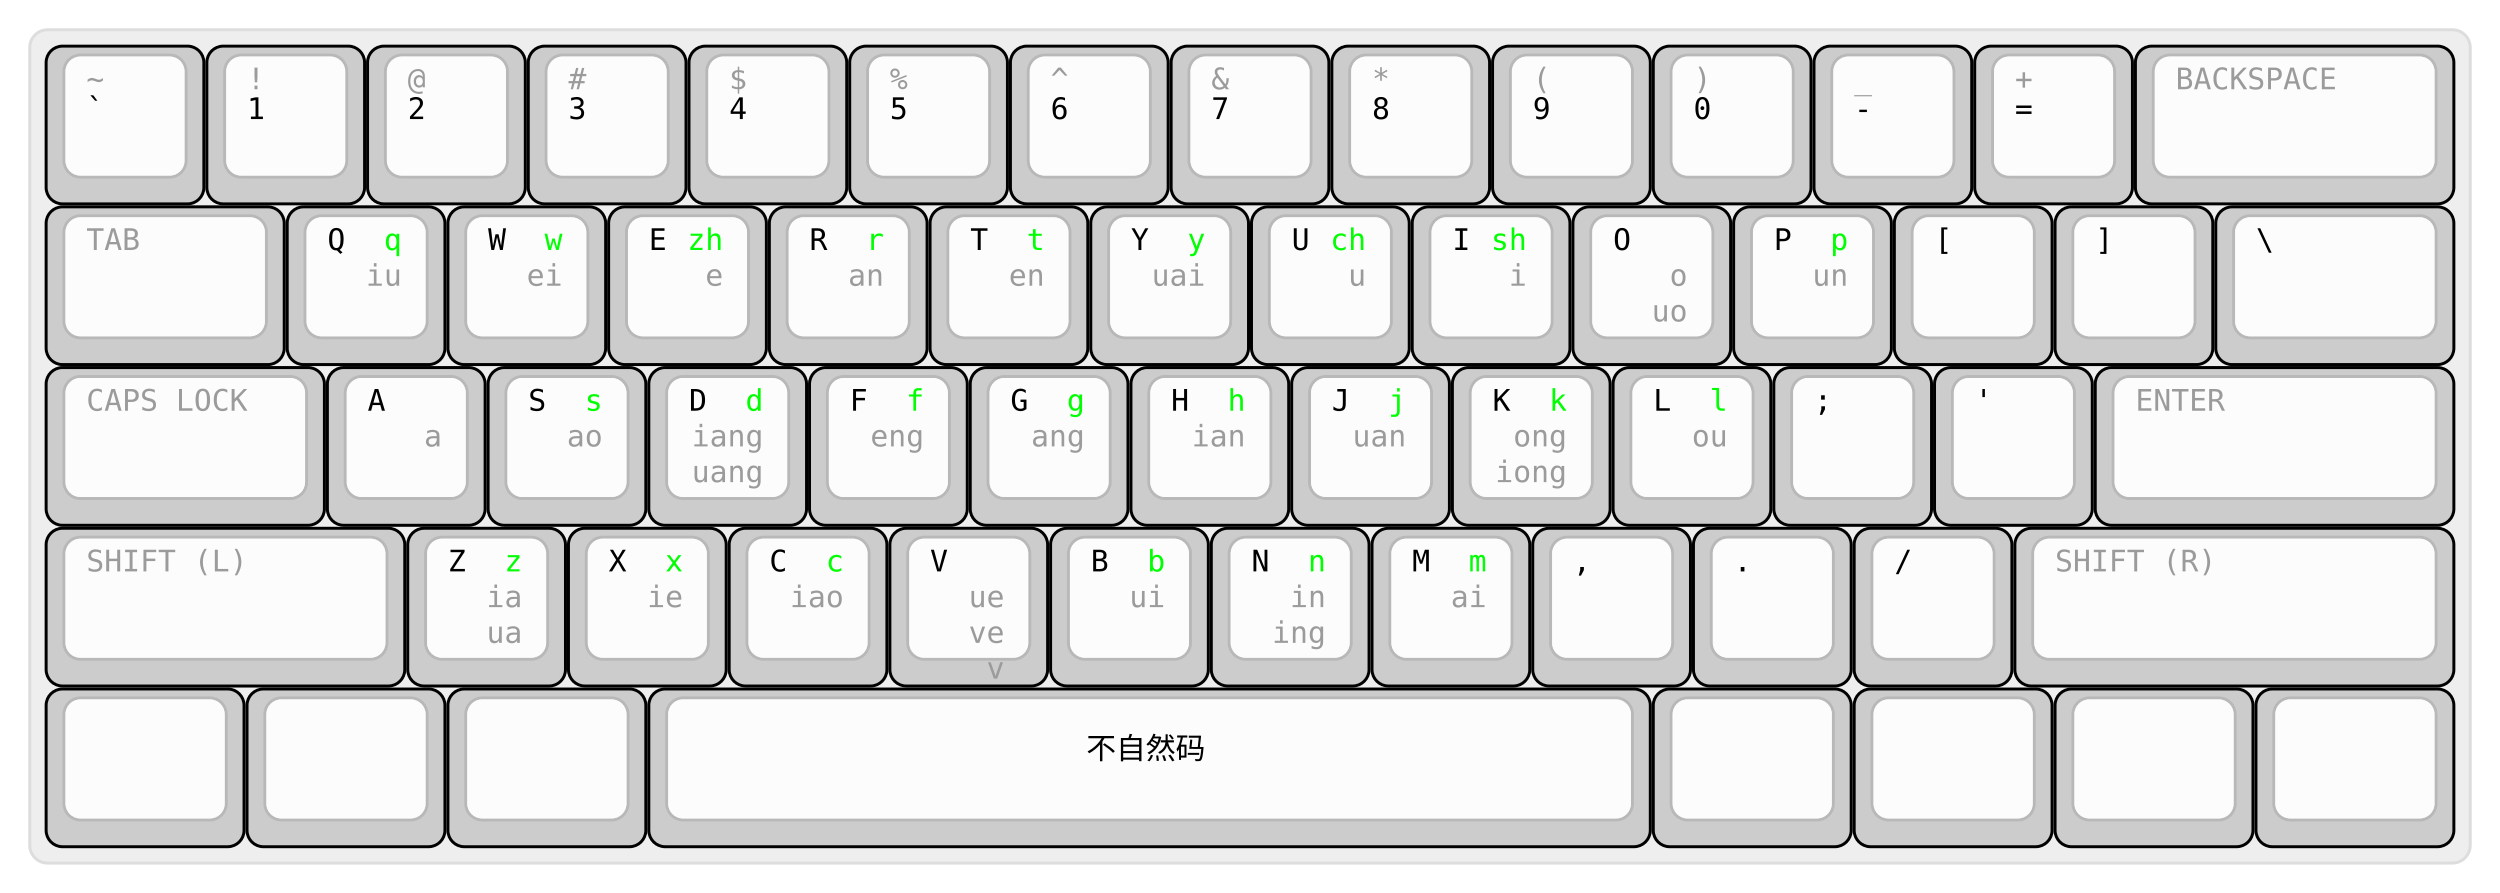
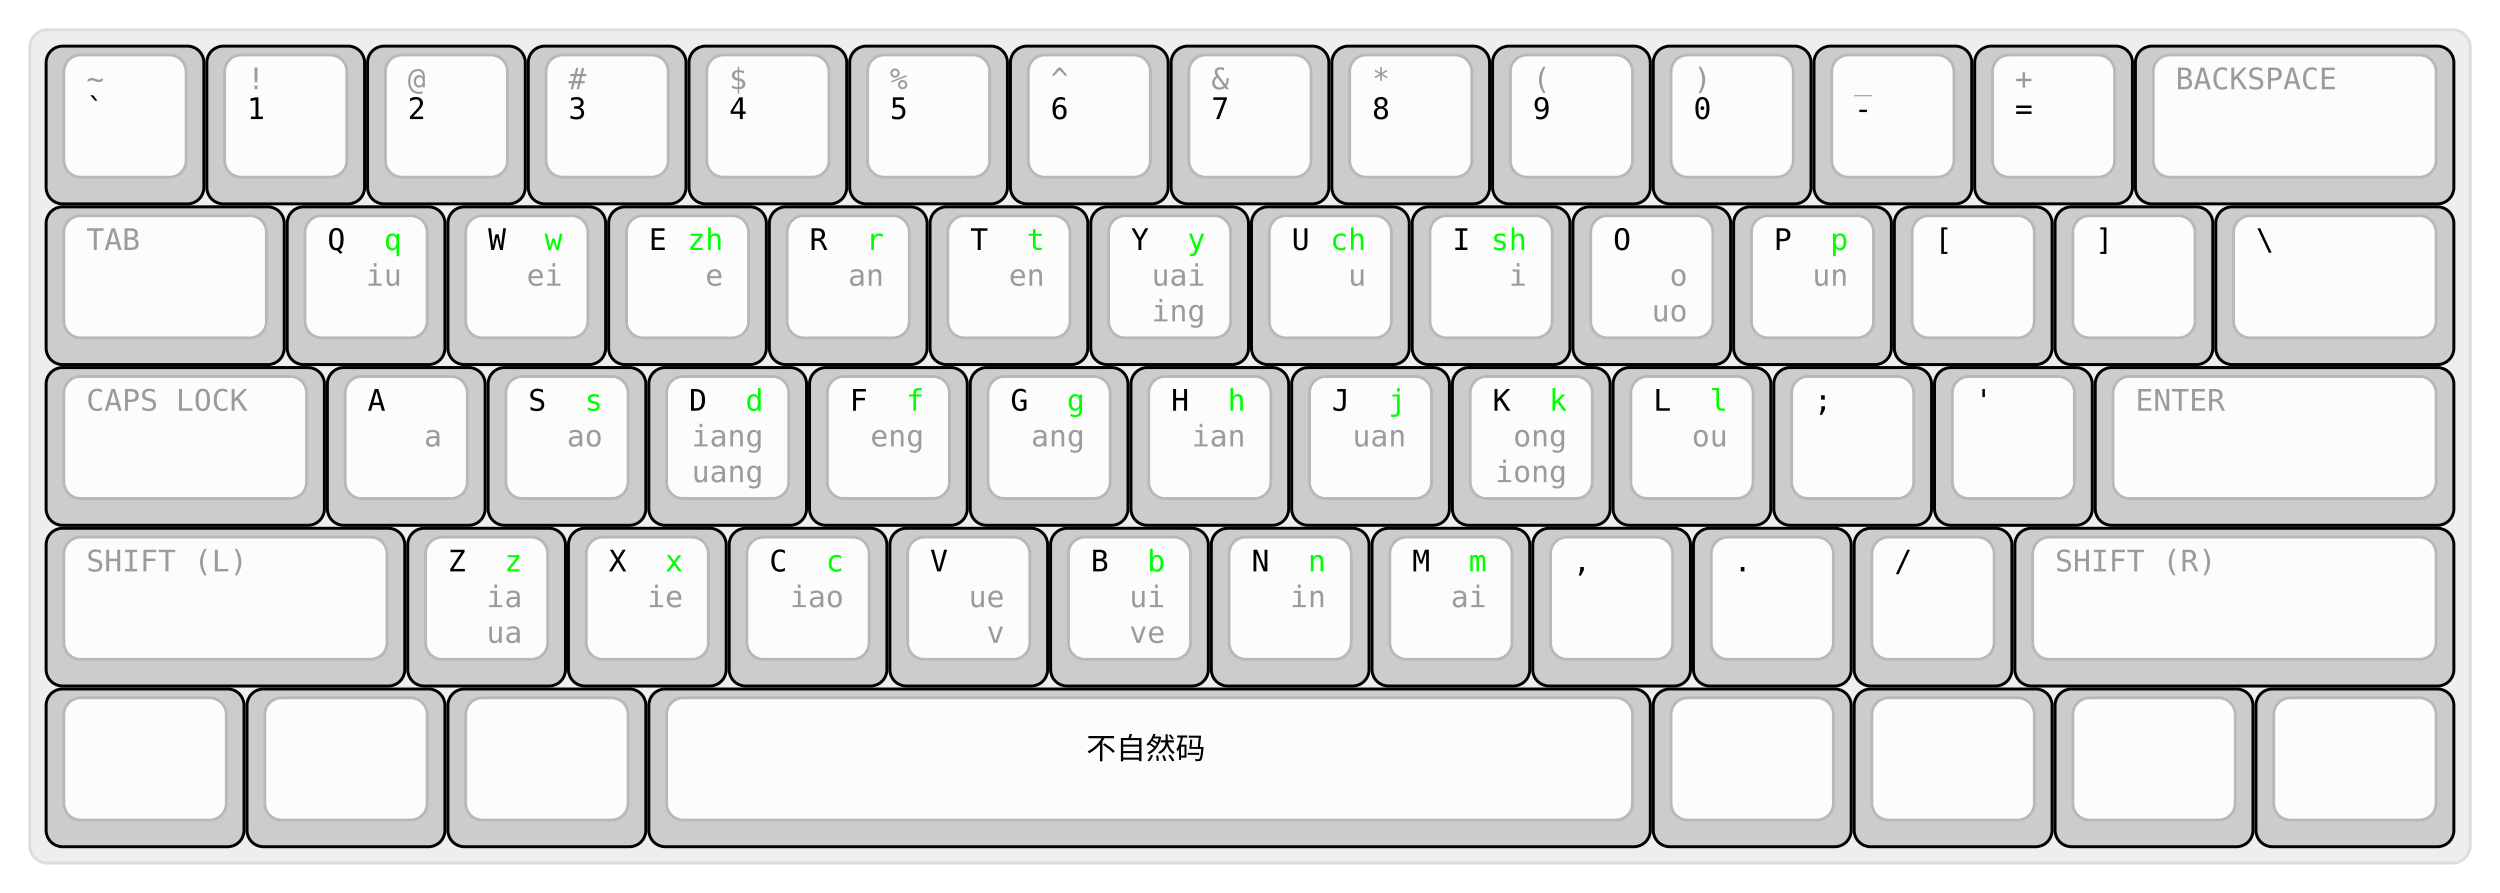
<svg xmlns="http://www.w3.org/2000/svg" xmlns:xlink="http://www.w3.org/1999/xlink" width="840px" height="300px" viewBox="0 0 840 300">
  <style type="text/css">
    .keycap .border { stroke: black; stroke-width: 2; }
    .keycap .inner.border { stroke: rgba(0,0,0,.1); }
    </style>
  <defs>
    <linearGradient id="DCS">
      <stop offset="0%" stop-color="black" stop-opacity="0" />
      <stop offset="40%" stop-color="black" stop-opacity="0.1" />
      <stop offset="60%" stop-color="black" stop-opacity="0.1" />
      <stop offset="100%" stop-color="black" stop-opacity="0" />
    </linearGradient>
    <linearGradient id="SPACE" x1="0%" x2="0%" y1="0%" y2="100%">
      <stop offset="0%" stop-color="black" stop-opacity="0.1" />
      <stop offset="20%" stop-color="black" stop-opacity="0.0" />
      <stop offset="40%" stop-color="black" stop-opacity="0.0" />
      <stop offset="100%" stop-color="black" stop-opacity="0.1" />
    </linearGradient>
    <radialGradient id="DSA">
      <stop offset="0%" stop-color="black" stop-opacity="0.1" />
      <stop offset="10%" stop-color="black" stop-opacity="0.1" />
      <stop offset="100%" stop-color="black" stop-opacity="0" />
    </radialGradient>
    <radialGradient id="SA" xlink:href="#DSA" />
  </defs>
  <g transform="translate(10,10)">
    <rect width="820" height="280" stroke="#ddd" stroke-width="1" fill="#eeeeee" rx="6" />
    <g transform="translate(5,5)">
      <g class="  keycap">
        <rect x="1" y="1" width="52" height="52" rx="5" fill="#cccccc" class="outer border" />
        <rect x="1" y="1" width="52" height="52" rx="5" fill="#cccccc" />
        <rect x="7" y="4" width="40" height="40" rx="5" fill="#fcfcfc" class="inner border" />
        <rect x="7" y="4" width="40" height="40" rx="5" fill="#fcfcfc" />
      </g>
      <g class="  keycap">
        <rect x="55" y="1" width="52" height="52" rx="5" fill="#cccccc" class="outer border" />
        <rect x="55" y="1" width="52" height="52" rx="5" fill="#cccccc" />
        <rect x="61" y="4" width="40" height="40" rx="5" fill="#fcfcfc" class="inner border" />
        <rect x="61" y="4" width="40" height="40" rx="5" fill="#fcfcfc" />
      </g>
      <g class="  keycap">
        <rect x="109" y="1" width="52" height="52" rx="5" fill="#cccccc" class="outer border" />
        <rect x="109" y="1" width="52" height="52" rx="5" fill="#cccccc" />
        <rect x="115" y="4" width="40" height="40" rx="5" fill="#fcfcfc" class="inner border" />
        <rect x="115" y="4" width="40" height="40" rx="5" fill="#fcfcfc" />
      </g>
      <g class="  keycap">
        <rect x="163" y="1" width="52" height="52" rx="5" fill="#cccccc" class="outer border" />
        <rect x="163" y="1" width="52" height="52" rx="5" fill="#cccccc" />
        <rect x="169" y="4" width="40" height="40" rx="5" fill="#fcfcfc" class="inner border" />
        <rect x="169" y="4" width="40" height="40" rx="5" fill="#fcfcfc" />
      </g>
      <g class="  keycap">
        <rect x="217" y="1" width="52" height="52" rx="5" fill="#cccccc" class="outer border" />
        <rect x="217" y="1" width="52" height="52" rx="5" fill="#cccccc" />
        <rect x="223" y="4" width="40" height="40" rx="5" fill="#fcfcfc" class="inner border" />
        <rect x="223" y="4" width="40" height="40" rx="5" fill="#fcfcfc" />
      </g>
      <g class="  keycap">
        <rect x="271" y="1" width="52" height="52" rx="5" fill="#cccccc" class="outer border" />
        <rect x="271" y="1" width="52" height="52" rx="5" fill="#cccccc" />
        <rect x="277" y="4" width="40" height="40" rx="5" fill="#fcfcfc" class="inner border" />
        <rect x="277" y="4" width="40" height="40" rx="5" fill="#fcfcfc" />
      </g>
      <g class="  keycap">
        <rect x="325" y="1" width="52" height="52" rx="5" fill="#cccccc" class="outer border" />
        <rect x="325" y="1" width="52" height="52" rx="5" fill="#cccccc" />
        <rect x="331" y="4" width="40" height="40" rx="5" fill="#fcfcfc" class="inner border" />
        <rect x="331" y="4" width="40" height="40" rx="5" fill="#fcfcfc" />
      </g>
      <g class="  keycap">
        <rect x="379" y="1" width="52" height="52" rx="5" fill="#cccccc" class="outer border" />
        <rect x="379" y="1" width="52" height="52" rx="5" fill="#cccccc" />
        <rect x="385" y="4" width="40" height="40" rx="5" fill="#fcfcfc" class="inner border" />
        <rect x="385" y="4" width="40" height="40" rx="5" fill="#fcfcfc" />
      </g>
      <g class="  keycap">
        <rect x="433" y="1" width="52" height="52" rx="5" fill="#cccccc" class="outer border" />
        <rect x="433" y="1" width="52" height="52" rx="5" fill="#cccccc" />
        <rect x="439" y="4" width="40" height="40" rx="5" fill="#fcfcfc" class="inner border" />
        <rect x="439" y="4" width="40" height="40" rx="5" fill="#fcfcfc" />
      </g>
      <g class="  keycap">
        <rect x="487" y="1" width="52" height="52" rx="5" fill="#cccccc" class="outer border" />
        <rect x="487" y="1" width="52" height="52" rx="5" fill="#cccccc" />
        <rect x="493" y="4" width="40" height="40" rx="5" fill="#fcfcfc" class="inner border" />
        <rect x="493" y="4" width="40" height="40" rx="5" fill="#fcfcfc" />
      </g>
      <g class="  keycap">
        <rect x="541" y="1" width="52" height="52" rx="5" fill="#cccccc" class="outer border" />
        <rect x="541" y="1" width="52" height="52" rx="5" fill="#cccccc" />
        <rect x="547" y="4" width="40" height="40" rx="5" fill="#fcfcfc" class="inner border" />
        <rect x="547" y="4" width="40" height="40" rx="5" fill="#fcfcfc" />
      </g>
      <g class="  keycap">
        <rect x="595" y="1" width="52" height="52" rx="5" fill="#cccccc" class="outer border" />
        <rect x="595" y="1" width="52" height="52" rx="5" fill="#cccccc" />
        <rect x="601" y="4" width="40" height="40" rx="5" fill="#fcfcfc" class="inner border" />
        <rect x="601" y="4" width="40" height="40" rx="5" fill="#fcfcfc" />
      </g>
      <g class="  keycap">
        <rect x="649" y="1" width="52" height="52" rx="5" fill="#cccccc" class="outer border" />
        <rect x="649" y="1" width="52" height="52" rx="5" fill="#cccccc" />
        <rect x="655" y="4" width="40" height="40" rx="5" fill="#fcfcfc" class="inner border" />
        <rect x="655" y="4" width="40" height="40" rx="5" fill="#fcfcfc" />
      </g>
      <g class="  keycap">
        <rect x="703" y="1" width="106" height="52" rx="5" fill="#cccccc" class="outer border" />
        <rect x="703" y="1" width="106" height="52" rx="5" fill="#cccccc" />
        <rect x="709" y="4" width="94" height="40" rx="5" fill="#fcfcfc" class="inner border" />
        <rect x="709" y="4" width="94" height="40" rx="5" fill="#fcfcfc" />
      </g>
      <g class="  keycap">
        <rect x="1" y="55" width="79" height="52" rx="5" fill="#cccccc" class="outer border" />
        <rect x="1" y="55" width="79" height="52" rx="5" fill="#cccccc" />
        <rect x="7" y="58" width="67" height="40" rx="5" fill="#fcfcfc" class="inner border" />
        <rect x="7" y="58" width="67" height="40" rx="5" fill="#fcfcfc" />
      </g>
      <g class="  keycap">
        <rect x="82" y="55" width="52" height="52" rx="5" fill="#cccccc" class="outer border" />
        <rect x="82" y="55" width="52" height="52" rx="5" fill="#cccccc" />
        <rect x="88" y="58" width="40" height="40" rx="5" fill="#fcfcfc" class="inner border" />
        <rect x="88" y="58" width="40" height="40" rx="5" fill="#fcfcfc" />
      </g>
      <g class="  keycap">
        <rect x="136" y="55" width="52" height="52" rx="5" fill="#cccccc" class="outer border" />
        <rect x="136" y="55" width="52" height="52" rx="5" fill="#cccccc" />
        <rect x="142" y="58" width="40" height="40" rx="5" fill="#fcfcfc" class="inner border" />
        <rect x="142" y="58" width="40" height="40" rx="5" fill="#fcfcfc" />
      </g>
      <g class="  keycap">
        <rect x="190" y="55" width="52" height="52" rx="5" fill="#cccccc" class="outer border" />
        <rect x="190" y="55" width="52" height="52" rx="5" fill="#cccccc" />
        <rect x="196" y="58" width="40" height="40" rx="5" fill="#fcfcfc" class="inner border" />
        <rect x="196" y="58" width="40" height="40" rx="5" fill="#fcfcfc" />
      </g>
      <g class="  keycap">
        <rect x="244" y="55" width="52" height="52" rx="5" fill="#cccccc" class="outer border" />
        <rect x="244" y="55" width="52" height="52" rx="5" fill="#cccccc" />
        <rect x="250" y="58" width="40" height="40" rx="5" fill="#fcfcfc" class="inner border" />
        <rect x="250" y="58" width="40" height="40" rx="5" fill="#fcfcfc" />
      </g>
      <g class="  keycap">
        <rect x="298" y="55" width="52" height="52" rx="5" fill="#cccccc" class="outer border" />
        <rect x="298" y="55" width="52" height="52" rx="5" fill="#cccccc" />
        <rect x="304" y="58" width="40" height="40" rx="5" fill="#fcfcfc" class="inner border" />
        <rect x="304" y="58" width="40" height="40" rx="5" fill="#fcfcfc" />
      </g>
      <g class="  keycap">
        <rect x="352" y="55" width="52" height="52" rx="5" fill="#cccccc" class="outer border" />
        <rect x="352" y="55" width="52" height="52" rx="5" fill="#cccccc" />
        <rect x="358" y="58" width="40" height="40" rx="5" fill="#fcfcfc" class="inner border" />
        <rect x="358" y="58" width="40" height="40" rx="5" fill="#fcfcfc" />
      </g>
      <g class="  keycap">
        <rect x="406" y="55" width="52" height="52" rx="5" fill="#cccccc" class="outer border" />
        <rect x="406" y="55" width="52" height="52" rx="5" fill="#cccccc" />
        <rect x="412" y="58" width="40" height="40" rx="5" fill="#fcfcfc" class="inner border" />
        <rect x="412" y="58" width="40" height="40" rx="5" fill="#fcfcfc" />
      </g>
      <g class="  keycap">
        <rect x="460" y="55" width="52" height="52" rx="5" fill="#cccccc" class="outer border" />
        <rect x="460" y="55" width="52" height="52" rx="5" fill="#cccccc" />
        <rect x="466" y="58" width="40" height="40" rx="5" fill="#fcfcfc" class="inner border" />
        <rect x="466" y="58" width="40" height="40" rx="5" fill="#fcfcfc" />
      </g>
      <g class="  keycap">
        <rect x="514" y="55" width="52" height="52" rx="5" fill="#cccccc" class="outer border" />
        <rect x="514" y="55" width="52" height="52" rx="5" fill="#cccccc" />
        <rect x="520" y="58" width="40" height="40" rx="5" fill="#fcfcfc" class="inner border" />
        <rect x="520" y="58" width="40" height="40" rx="5" fill="#fcfcfc" />
      </g>
      <g class="  keycap">
        <rect x="568" y="55" width="52" height="52" rx="5" fill="#cccccc" class="outer border" />
        <rect x="568" y="55" width="52" height="52" rx="5" fill="#cccccc" />
        <rect x="574" y="58" width="40" height="40" rx="5" fill="#fcfcfc" class="inner border" />
        <rect x="574" y="58" width="40" height="40" rx="5" fill="#fcfcfc" />
      </g>
      <g class="  keycap">
        <rect x="622" y="55" width="52" height="52" rx="5" fill="#cccccc" class="outer border" />
        <rect x="622" y="55" width="52" height="52" rx="5" fill="#cccccc" />
        <rect x="628" y="58" width="40" height="40" rx="5" fill="#fcfcfc" class="inner border" />
        <rect x="628" y="58" width="40" height="40" rx="5" fill="#fcfcfc" />
      </g>
      <g class="  keycap">
        <rect x="676" y="55" width="52" height="52" rx="5" fill="#cccccc" class="outer border" />
        <rect x="676" y="55" width="52" height="52" rx="5" fill="#cccccc" />
        <rect x="682" y="58" width="40" height="40" rx="5" fill="#fcfcfc" class="inner border" />
        <rect x="682" y="58" width="40" height="40" rx="5" fill="#fcfcfc" />
      </g>
      <g class="  keycap">
        <rect x="730" y="55" width="79" height="52" rx="5" fill="#cccccc" class="outer border" />
        <rect x="730" y="55" width="79" height="52" rx="5" fill="#cccccc" />
        <rect x="736" y="58" width="67" height="40" rx="5" fill="#fcfcfc" class="inner border" />
        <rect x="736" y="58" width="67" height="40" rx="5" fill="#fcfcfc" />
      </g>
      <g class="  keycap">
        <rect x="1" y="109" width="92.5" height="52" rx="5" fill="#cccccc" class="outer border" />
        <rect x="1" y="109" width="92.5" height="52" rx="5" fill="#cccccc" />
        <rect x="7" y="112" width="80.5" height="40" rx="5" fill="#fcfcfc" class="inner border" />
        <rect x="7" y="112" width="80.5" height="40" rx="5" fill="#fcfcfc" />
      </g>
      <g class="  keycap">
        <rect x="95.5" y="109" width="52" height="52" rx="5" fill="#cccccc" class="outer border" />
        <rect x="95.5" y="109" width="52" height="52" rx="5" fill="#cccccc" />
        <rect x="101.5" y="112" width="40" height="40" rx="5" fill="#fcfcfc" class="inner border" />
        <rect x="101.5" y="112" width="40" height="40" rx="5" fill="#fcfcfc" />
      </g>
      <g class="  keycap">
        <rect x="149.5" y="109" width="52" height="52" rx="5" fill="#cccccc" class="outer border" />
        <rect x="149.5" y="109" width="52" height="52" rx="5" fill="#cccccc" />
        <rect x="155.5" y="112" width="40" height="40" rx="5" fill="#fcfcfc" class="inner border" />
        <rect x="155.5" y="112" width="40" height="40" rx="5" fill="#fcfcfc" />
      </g>
      <g class="  keycap">
        <rect x="203.5" y="109" width="52" height="52" rx="5" fill="#cccccc" class="outer border" />
        <rect x="203.5" y="109" width="52" height="52" rx="5" fill="#cccccc" />
        <rect x="209.5" y="112" width="40" height="40" rx="5" fill="#fcfcfc" class="inner border" />
        <rect x="209.5" y="112" width="40" height="40" rx="5" fill="#fcfcfc" />
      </g>
      <g class="  keycap">
        <rect x="257.5" y="109" width="52" height="52" rx="5" fill="#cccccc" class="outer border" />
        <rect x="257.5" y="109" width="52" height="52" rx="5" fill="#cccccc" />
        <rect x="263.5" y="112" width="40" height="40" rx="5" fill="#fcfcfc" class="inner border" />
        <rect x="263.5" y="112" width="40" height="40" rx="5" fill="#fcfcfc" />
      </g>
      <g class="  keycap">
        <rect x="311.5" y="109" width="52" height="52" rx="5" fill="#cccccc" class="outer border" />
        <rect x="311.5" y="109" width="52" height="52" rx="5" fill="#cccccc" />
        <rect x="317.5" y="112" width="40" height="40" rx="5" fill="#fcfcfc" class="inner border" />
        <rect x="317.5" y="112" width="40" height="40" rx="5" fill="#fcfcfc" />
      </g>
      <g class="  keycap">
        <rect x="365.5" y="109" width="52" height="52" rx="5" fill="#cccccc" class="outer border" />
        <rect x="365.5" y="109" width="52" height="52" rx="5" fill="#cccccc" />
        <rect x="371.5" y="112" width="40" height="40" rx="5" fill="#fcfcfc" class="inner border" />
        <rect x="371.5" y="112" width="40" height="40" rx="5" fill="#fcfcfc" />
      </g>
      <g class="  keycap">
        <rect x="419.5" y="109" width="52" height="52" rx="5" fill="#cccccc" class="outer border" />
        <rect x="419.5" y="109" width="52" height="52" rx="5" fill="#cccccc" />
        <rect x="425.5" y="112" width="40" height="40" rx="5" fill="#fcfcfc" class="inner border" />
        <rect x="425.5" y="112" width="40" height="40" rx="5" fill="#fcfcfc" />
      </g>
      <g class="  keycap">
        <rect x="473.5" y="109" width="52" height="52" rx="5" fill="#cccccc" class="outer border" />
        <rect x="473.5" y="109" width="52" height="52" rx="5" fill="#cccccc" />
        <rect x="479.5" y="112" width="40" height="40" rx="5" fill="#fcfcfc" class="inner border" />
        <rect x="479.5" y="112" width="40" height="40" rx="5" fill="#fcfcfc" />
      </g>
      <g class="  keycap">
        <rect x="527.5" y="109" width="52" height="52" rx="5" fill="#cccccc" class="outer border" />
        <rect x="527.5" y="109" width="52" height="52" rx="5" fill="#cccccc" />
        <rect x="533.5" y="112" width="40" height="40" rx="5" fill="#fcfcfc" class="inner border" />
        <rect x="533.5" y="112" width="40" height="40" rx="5" fill="#fcfcfc" />
      </g>
      <g class="  keycap">
        <rect x="581.5" y="109" width="52" height="52" rx="5" fill="#cccccc" class="outer border" />
        <rect x="581.5" y="109" width="52" height="52" rx="5" fill="#cccccc" />
        <rect x="587.5" y="112" width="40" height="40" rx="5" fill="#fcfcfc" class="inner border" />
        <rect x="587.5" y="112" width="40" height="40" rx="5" fill="#fcfcfc" />
      </g>
      <g class="  keycap">
        <rect x="635.5" y="109" width="52" height="52" rx="5" fill="#cccccc" class="outer border" />
        <rect x="635.5" y="109" width="52" height="52" rx="5" fill="#cccccc" />
        <rect x="641.5" y="112" width="40" height="40" rx="5" fill="#fcfcfc" class="inner border" />
        <rect x="641.5" y="112" width="40" height="40" rx="5" fill="#fcfcfc" />
      </g>
      <g class="  keycap">
        <rect x="689.5" y="109" width="119.5" height="52" rx="5" fill="#cccccc" class="outer border" />
        <rect x="689.5" y="109" width="119.5" height="52" rx="5" fill="#cccccc" />
        <rect x="695.5" y="112" width="107.5" height="40" rx="5" fill="#fcfcfc" class="inner border" />
        <rect x="695.5" y="112" width="107.5" height="40" rx="5" fill="#fcfcfc" />
      </g>
      <g class="  keycap">
        <rect x="1" y="163" width="119.5" height="52" rx="5" fill="#cccccc" class="outer border" />
        <rect x="1" y="163" width="119.5" height="52" rx="5" fill="#cccccc" />
        <rect x="7" y="166" width="107.5" height="40" rx="5" fill="#fcfcfc" class="inner border" />
        <rect x="7" y="166" width="107.5" height="40" rx="5" fill="#fcfcfc" />
      </g>
      <g class="  keycap">
        <rect x="122.5" y="163" width="52" height="52" rx="5" fill="#cccccc" class="outer border" />
        <rect x="122.5" y="163" width="52" height="52" rx="5" fill="#cccccc" />
        <rect x="128.5" y="166" width="40" height="40" rx="5" fill="#fcfcfc" class="inner border" />
        <rect x="128.5" y="166" width="40" height="40" rx="5" fill="#fcfcfc" />
      </g>
      <g class="  keycap">
        <rect x="176.5" y="163" width="52" height="52" rx="5" fill="#cccccc" class="outer border" />
        <rect x="176.5" y="163" width="52" height="52" rx="5" fill="#cccccc" />
        <rect x="182.5" y="166" width="40" height="40" rx="5" fill="#fcfcfc" class="inner border" />
        <rect x="182.5" y="166" width="40" height="40" rx="5" fill="#fcfcfc" />
      </g>
      <g class="  keycap">
        <rect x="230.5" y="163" width="52" height="52" rx="5" fill="#cccccc" class="outer border" />
        <rect x="230.5" y="163" width="52" height="52" rx="5" fill="#cccccc" />
        <rect x="236.5" y="166" width="40" height="40" rx="5" fill="#fcfcfc" class="inner border" />
        <rect x="236.5" y="166" width="40" height="40" rx="5" fill="#fcfcfc" />
      </g>
      <g class="  keycap">
        <rect x="284.5" y="163" width="52" height="52" rx="5" fill="#cccccc" class="outer border" />
        <rect x="284.5" y="163" width="52" height="52" rx="5" fill="#cccccc" />
        <rect x="290.5" y="166" width="40" height="40" rx="5" fill="#fcfcfc" class="inner border" />
        <rect x="290.5" y="166" width="40" height="40" rx="5" fill="#fcfcfc" />
      </g>
      <g class="  keycap">
        <rect x="338.5" y="163" width="52" height="52" rx="5" fill="#cccccc" class="outer border" />
        <rect x="338.5" y="163" width="52" height="52" rx="5" fill="#cccccc" />
        <rect x="344.5" y="166" width="40" height="40" rx="5" fill="#fcfcfc" class="inner border" />
        <rect x="344.5" y="166" width="40" height="40" rx="5" fill="#fcfcfc" />
      </g>
      <g class="  keycap">
        <rect x="392.5" y="163" width="52" height="52" rx="5" fill="#cccccc" class="outer border" />
        <rect x="392.5" y="163" width="52" height="52" rx="5" fill="#cccccc" />
        <rect x="398.5" y="166" width="40" height="40" rx="5" fill="#fcfcfc" class="inner border" />
        <rect x="398.5" y="166" width="40" height="40" rx="5" fill="#fcfcfc" />
      </g>
      <g class="  keycap">
        <rect x="446.5" y="163" width="52" height="52" rx="5" fill="#cccccc" class="outer border" />
        <rect x="446.5" y="163" width="52" height="52" rx="5" fill="#cccccc" />
        <rect x="452.5" y="166" width="40" height="40" rx="5" fill="#fcfcfc" class="inner border" />
        <rect x="452.5" y="166" width="40" height="40" rx="5" fill="#fcfcfc" />
      </g>
      <g class="  keycap">
        <rect x="500.5" y="163" width="52" height="52" rx="5" fill="#cccccc" class="outer border" />
        <rect x="500.5" y="163" width="52" height="52" rx="5" fill="#cccccc" />
        <rect x="506.5" y="166" width="40" height="40" rx="5" fill="#fcfcfc" class="inner border" />
        <rect x="506.5" y="166" width="40" height="40" rx="5" fill="#fcfcfc" />
      </g>
      <g class="  keycap">
        <rect x="554.5" y="163" width="52" height="52" rx="5" fill="#cccccc" class="outer border" />
        <rect x="554.5" y="163" width="52" height="52" rx="5" fill="#cccccc" />
        <rect x="560.5" y="166" width="40" height="40" rx="5" fill="#fcfcfc" class="inner border" />
        <rect x="560.5" y="166" width="40" height="40" rx="5" fill="#fcfcfc" />
      </g>
      <g class="  keycap">
        <rect x="608.5" y="163" width="52" height="52" rx="5" fill="#cccccc" class="outer border" />
        <rect x="608.5" y="163" width="52" height="52" rx="5" fill="#cccccc" />
        <rect x="614.5" y="166" width="40" height="40" rx="5" fill="#fcfcfc" class="inner border" />
        <rect x="614.5" y="166" width="40" height="40" rx="5" fill="#fcfcfc" />
      </g>
      <g class="  keycap">
        <rect x="662.5" y="163" width="146.5" height="52" rx="5" fill="#cccccc" class="outer border" />
        <rect x="662.5" y="163" width="146.5" height="52" rx="5" fill="#cccccc" />
        <rect x="668.5" y="166" width="134.5" height="40" rx="5" fill="#fcfcfc" class="inner border" />
        <rect x="668.5" y="166" width="134.5" height="40" rx="5" fill="#fcfcfc" />
      </g>
      <g class="  keycap">
        <rect x="1" y="217" width="65.5" height="52" rx="5" fill="#cccccc" class="outer border" />
        <rect x="1" y="217" width="65.5" height="52" rx="5" fill="#cccccc" />
        <rect x="7" y="220" width="53.5" height="40" rx="5" fill="#fcfcfc" class="inner border" />
        <rect x="7" y="220" width="53.5" height="40" rx="5" fill="#fcfcfc" />
      </g>
      <g class="  keycap">
        <rect x="68.5" y="217" width="65.5" height="52" rx="5" fill="#cccccc" class="outer border" />
        <rect x="68.5" y="217" width="65.5" height="52" rx="5" fill="#cccccc" />
        <rect x="74.5" y="220" width="53.5" height="40" rx="5" fill="#fcfcfc" class="inner border" />
        <rect x="74.5" y="220" width="53.5" height="40" rx="5" fill="#fcfcfc" />
      </g>
      <g class="  keycap">
        <rect x="136" y="217" width="65.5" height="52" rx="5" fill="#cccccc" class="outer border" />
        <rect x="136" y="217" width="65.5" height="52" rx="5" fill="#cccccc" />
        <rect x="142" y="220" width="53.5" height="40" rx="5" fill="#fcfcfc" class="inner border" />
        <rect x="142" y="220" width="53.5" height="40" rx="5" fill="#fcfcfc" />
      </g>
      <g class="  keycap">
        <rect x="203.5" y="217" width="335.5" height="52" rx="5" fill="#cccccc" class="outer border" />
        <rect x="203.5" y="217" width="335.5" height="52" rx="5" fill="#cccccc" />
        <rect x="209.5" y="220" width="323.5" height="40" rx="5" fill="#fcfcfc" class="inner border" />
        <rect x="209.5" y="220" width="323.5" height="40" rx="5" fill="#fcfcfc" />
      </g>
      <g class="  keycap">
        <rect x="541" y="217" width="65.5" height="52" rx="5" fill="#cccccc" class="outer border" />
        <rect x="541" y="217" width="65.5" height="52" rx="5" fill="#cccccc" />
        <rect x="547" y="220" width="53.5" height="40" rx="5" fill="#fcfcfc" class="inner border" />
        <rect x="547" y="220" width="53.5" height="40" rx="5" fill="#fcfcfc" />
      </g>
      <g class="  keycap">
        <rect x="608.5" y="217" width="65.5" height="52" rx="5" fill="#cccccc" class="outer border" />
        <rect x="608.5" y="217" width="65.5" height="52" rx="5" fill="#cccccc" />
        <rect x="614.5" y="220" width="53.5" height="40" rx="5" fill="#fcfcfc" class="inner border" />
        <rect x="614.5" y="220" width="53.5" height="40" rx="5" fill="#fcfcfc" />
      </g>
      <g class="  keycap">
        <rect x="676" y="217" width="65.5" height="52" rx="5" fill="#cccccc" class="outer border" />
        <rect x="676" y="217" width="65.5" height="52" rx="5" fill="#cccccc" />
        <rect x="682" y="220" width="53.5" height="40" rx="5" fill="#fcfcfc" class="inner border" />
        <rect x="682" y="220" width="53.5" height="40" rx="5" fill="#fcfcfc" />
      </g>
      <g class="  keycap">
        <rect x="743.5" y="217" width="65.5" height="52" rx="5" fill="#cccccc" class="outer border" />
        <rect x="743.5" y="217" width="65.5" height="52" rx="5" fill="#cccccc" />
        <rect x="749.5" y="220" width="53.5" height="40" rx="5" fill="#fcfcfc" class="inner border" />
        <rect x="749.5" y="220" width="53.5" height="40" rx="5" fill="#fcfcfc" />
      </g>
    </g>
  </g>
  <text alignment-baseline="hanging" text-anchor="start" x="110" y="84" fill="rgb(0,0,0)" font-size="10" font-family="monospace">Q</text>
  <text alignment-baseline="hanging" text-anchor="start" x="164" y="84" fill="rgb(0,0,0)" font-size="10" font-family="monospace">W</text>
  <text alignment-baseline="hanging" text-anchor="start" x="218" y="84" fill="rgb(0,0,0)" font-size="10" font-family="monospace">E</text>
  <text alignment-baseline="hanging" text-anchor="start" x="272" y="84" fill="rgb(0,0,0)" font-size="10" font-family="monospace">R</text>
  <text alignment-baseline="hanging" text-anchor="start" x="326" y="84" fill="rgb(0,0,0)" font-size="10" font-family="monospace">T</text>
  <text alignment-baseline="hanging" text-anchor="start" x="380" y="84" fill="rgb(0,0,0)" font-size="10" font-family="monospace">Y</text>
  <text alignment-baseline="hanging" text-anchor="start" x="434" y="84" fill="rgb(0,0,0)" font-size="10" font-family="monospace">U</text>
  <text alignment-baseline="hanging" text-anchor="start" x="488" y="84" fill="rgb(0,0,0)" font-size="10" font-family="monospace">I</text>
  <text alignment-baseline="hanging" text-anchor="start" x="542" y="84" fill="rgb(0,0,0)" font-size="10" font-family="monospace">O</text>
  <text alignment-baseline="hanging" text-anchor="start" x="596" y="84" fill="rgb(0,0,0)" font-size="10" font-family="monospace">P</text>
  <text alignment-baseline="hanging" text-anchor="start" x="650" y="84" fill="rgb(0,0,0)" font-size="10" font-family="monospace">[</text>
  <text alignment-baseline="hanging" text-anchor="start" x="704" y="84" fill="rgb(0,0,0)" font-size="10" font-family="monospace">]</text>
  <text alignment-baseline="hanging" text-anchor="start" x="758" y="84" fill="rgb(0,0,0)" font-size="10" font-family="monospace">\</text>
  <text alignment-baseline="hanging" text-anchor="start" x="123.5" y="138.0" fill="rgb(0,0,0)" font-size="10" font-family="monospace">A</text>
  <text alignment-baseline="hanging" text-anchor="start" x="177.5" y="138.0" fill="rgb(0,0,0)" font-size="10" font-family="monospace">S</text>
  <text alignment-baseline="hanging" text-anchor="start" x="231.5" y="138.0" fill="rgb(0,0,0)" font-size="10" font-family="monospace">D</text>
  <text alignment-baseline="hanging" text-anchor="start" x="285.5" y="138.0" fill="rgb(0,0,0)" font-size="10" font-family="monospace">F</text>
  <text alignment-baseline="hanging" text-anchor="start" x="339.5" y="138.0" fill="rgb(0,0,0)" font-size="10" font-family="monospace">G</text>
  <text alignment-baseline="hanging" text-anchor="start" x="393.5" y="138.0" fill="rgb(0,0,0)" font-size="10" font-family="monospace">H</text>
  <text alignment-baseline="hanging" text-anchor="start" x="447.5" y="138.0" fill="rgb(0,0,0)" font-size="10" font-family="monospace">J</text>
  <text alignment-baseline="hanging" text-anchor="start" x="501.5" y="138.0" fill="rgb(0,0,0)" font-size="10" font-family="monospace">K</text>
  <text alignment-baseline="hanging" text-anchor="start" x="555.5" y="138.0" fill="rgb(0,0,0)" font-size="10" font-family="monospace">L</text>
  <text alignment-baseline="hanging" text-anchor="start" x="609.5" y="138.0" fill="rgb(0,0,0)" font-size="10" font-family="monospace">;</text>
  <text alignment-baseline="hanging" text-anchor="start" x="663.5" y="138.0" fill="rgb(0,0,0)" font-size="10" font-family="monospace">'</text>
  <text alignment-baseline="hanging" text-anchor="start" x="150.5" y="192.0" fill="rgb(0,0,0)" font-size="10" font-family="monospace">Z</text>
  <text alignment-baseline="hanging" text-anchor="start" x="204.5" y="192.0" fill="rgb(0,0,0)" font-size="10" font-family="monospace">X</text>
  <text alignment-baseline="hanging" text-anchor="start" x="258.5" y="192.0" fill="rgb(0,0,0)" font-size="10" font-family="monospace">C</text>
  <text alignment-baseline="hanging" text-anchor="start" x="312.5" y="192.0" fill="rgb(0,0,0)" font-size="10" font-family="monospace">V</text>
  <text alignment-baseline="hanging" text-anchor="start" x="366.5" y="192.0" fill="rgb(0,0,0)" font-size="10" font-family="monospace">B</text>
  <text alignment-baseline="hanging" text-anchor="start" x="420.5" y="192.0" fill="rgb(0,0,0)" font-size="10" font-family="monospace">N</text>
  <text alignment-baseline="hanging" text-anchor="start" x="474.5" y="192.0" fill="rgb(0,0,0)" font-size="10" font-family="monospace">M</text>
  <text alignment-baseline="hanging" text-anchor="start" x="528.5" y="192.0" fill="rgb(0,0,0)" font-size="10" font-family="monospace">,</text>
  <text alignment-baseline="hanging" text-anchor="start" x="582.5" y="192.0" fill="rgb(0,0,0)" font-size="10" font-family="monospace">.</text>
  <text alignment-baseline="hanging" text-anchor="start" x="636.5" y="192.0" fill="rgb(0,0,0)" font-size="10" font-family="monospace">/</text>
  <text alignment-baseline="hanging" text-anchor="start" x="29" y="30" fill="rgb(155,155,155)" font-size="10" font-family="monospace">~</text>
  <text alignment-baseline="hanging" text-anchor="start" x="83" y="30" fill="rgb(155,155,155)" font-size="10" font-family="monospace">!</text>
  <text alignment-baseline="hanging" text-anchor="start" x="137" y="30" fill="rgb(155,155,155)" font-size="10" font-family="monospace">@</text>
  <text alignment-baseline="hanging" text-anchor="start" x="191" y="30" fill="rgb(155,155,155)" font-size="10" font-family="monospace">#</text>
  <text alignment-baseline="hanging" text-anchor="start" x="245" y="30" fill="rgb(155,155,155)" font-size="10" font-family="monospace">$</text>
  <text alignment-baseline="hanging" text-anchor="start" x="299" y="30" fill="rgb(155,155,155)" font-size="10" font-family="monospace">%</text>
  <text alignment-baseline="hanging" text-anchor="start" x="353" y="30" fill="rgb(155,155,155)" font-size="10" font-family="monospace">^</text>
  <text alignment-baseline="hanging" text-anchor="start" x="407" y="30" fill="rgb(155,155,155)" font-size="10" font-family="monospace">&amp;</text>
  <text alignment-baseline="hanging" text-anchor="start" x="461" y="30" fill="rgb(155,155,155)" font-size="10" font-family="monospace">*</text>
  <text alignment-baseline="hanging" text-anchor="start" x="515" y="30" fill="rgb(155,155,155)" font-size="10" font-family="monospace">(</text>
  <text alignment-baseline="hanging" text-anchor="start" x="569" y="30" fill="rgb(155,155,155)" font-size="10" font-family="monospace">)</text>
  <text alignment-baseline="hanging" text-anchor="start" x="623" y="30" fill="rgb(155,155,155)" font-size="10" font-family="monospace">_</text>
  <text alignment-baseline="hanging" text-anchor="start" x="677" y="30" fill="rgb(155,155,155)" font-size="10" font-family="monospace">+</text>
  <text alignment-baseline="hanging" text-anchor="start" x="29" y="40" fill="rgb(0,0,0)" font-size="10" font-family="monospace">`</text>
  <text alignment-baseline="hanging" text-anchor="start" x="83" y="40" fill="rgb(0,0,0)" font-size="10" font-family="monospace">1</text>
  <text alignment-baseline="hanging" text-anchor="start" x="137" y="40" fill="rgb(0,0,0)" font-size="10" font-family="monospace">2</text>
  <text alignment-baseline="hanging" text-anchor="start" x="191" y="40" fill="rgb(0,0,0)" font-size="10" font-family="monospace">3</text>
  <text alignment-baseline="hanging" text-anchor="start" x="245" y="40" fill="rgb(0,0,0)" font-size="10" font-family="monospace">4</text>
  <text alignment-baseline="hanging" text-anchor="start" x="299" y="40" fill="rgb(0,0,0)" font-size="10" font-family="monospace">5</text>
  <text alignment-baseline="hanging" text-anchor="start" x="353" y="40" fill="rgb(0,0,0)" font-size="10" font-family="monospace">6</text>
  <text alignment-baseline="hanging" text-anchor="start" x="407" y="40" fill="rgb(0,0,0)" font-size="10" font-family="monospace">7</text>
  <text alignment-baseline="hanging" text-anchor="start" x="461" y="40" fill="rgb(0,0,0)" font-size="10" font-family="monospace">8</text>
  <text alignment-baseline="hanging" text-anchor="start" x="515" y="40" fill="rgb(0,0,0)" font-size="10" font-family="monospace">9</text>
  <text alignment-baseline="hanging" text-anchor="start" x="569" y="40" fill="rgb(0,0,0)" font-size="10" font-family="monospace">0</text>
  <text alignment-baseline="hanging" text-anchor="start" x="623" y="40" fill="rgb(0,0,0)" font-size="10" font-family="monospace">-</text>
  <text alignment-baseline="hanging" text-anchor="start" x="677" y="40" fill="rgb(0,0,0)" font-size="10" font-family="monospace">=</text>
  <text alignment-baseline="hanging" text-anchor="start" x="731" y="30" fill="rgb(155,155,155)" font-size="10" font-family="monospace">BACKSPACE</text>
  <text alignment-baseline="hanging" text-anchor="start" x="29" y="84" fill="rgb(155,155,155)" font-size="10" font-family="monospace">TAB</text>
  <text alignment-baseline="hanging" text-anchor="start" x="29" y="138" fill="rgb(155,155,155)" font-size="10" font-family="monospace">CAPS LOCK</text>
  <text alignment-baseline="hanging" text-anchor="start" x="717.5" y="138.0" fill="rgb(155,155,155)" font-size="10" font-family="monospace">ENTER</text>
  <text alignment-baseline="hanging" text-anchor="start" x="29" y="192" fill="rgb(155,155,155)" font-size="10" font-family="monospace">SHIFT (L)</text>
  <text alignment-baseline="hanging" text-anchor="start" x="690.5" y="192.0" fill="rgb(155,155,155)" font-size="10" font-family="monospace">SHIFT (R)</text>
  <text alignment-baseline="hanging" text-anchor="end" x="391.5" y="192.0" fill="rgb(0,255,0)" font-size="10" font-family="monospace">b</text>
  <text alignment-baseline="hanging" text-anchor="end" x="283.5" y="192.0" fill="rgb(0,255,0)" font-size="10" font-family="monospace">c</text>
  <text alignment-baseline="hanging" text-anchor="end" x="256.5" y="138.0" fill="rgb(0,255,0)" font-size="10" font-family="monospace">d</text>
  <text alignment-baseline="hanging" text-anchor="end" x="310.5" y="138.0" fill="rgb(0,255,0)" font-size="10" font-family="monospace">f</text>
  <text alignment-baseline="hanging" text-anchor="end" x="364.5" y="138.0" fill="rgb(0,255,0)" font-size="10" font-family="monospace">g</text>
  <text alignment-baseline="hanging" text-anchor="end" x="418.5" y="138.0" fill="rgb(0,255,0)" font-size="10" font-family="monospace">h</text>
  <text alignment-baseline="hanging" text-anchor="end" x="472.5" y="138.0" fill="rgb(0,255,0)" font-size="10" font-family="monospace">j</text>
  <text alignment-baseline="hanging" text-anchor="end" x="526.5" y="138.0" fill="rgb(0,255,0)" font-size="10" font-family="monospace">k</text>
  <text alignment-baseline="hanging" text-anchor="end" x="580.5" y="138.0" fill="rgb(0,255,0)" font-size="10" font-family="monospace">l</text>
  <text alignment-baseline="hanging" text-anchor="end" x="499.5" y="192.0" fill="rgb(0,255,0)" font-size="10" font-family="monospace">m</text>
  <text alignment-baseline="hanging" text-anchor="end" x="445.5" y="192.0" fill="rgb(0,255,0)" font-size="10" font-family="monospace">n</text>
  <text alignment-baseline="hanging" text-anchor="end" x="621" y="84" fill="rgb(0,255,0)" font-size="10" font-family="monospace">p</text>
  <text alignment-baseline="hanging" text-anchor="end" x="135" y="84" fill="rgb(0,255,0)" font-size="10" font-family="monospace">q</text>
  <text alignment-baseline="hanging" text-anchor="end" x="297" y="84" fill="rgb(0,255,0)" font-size="10" font-family="monospace">r</text>
  <text alignment-baseline="hanging" text-anchor="end" x="202.5" y="138.0" fill="rgb(0,255,0)" font-size="10" font-family="monospace">s</text>
  <text alignment-baseline="hanging" text-anchor="end" x="351" y="84" fill="rgb(0,255,0)" font-size="10" font-family="monospace">t</text>
  <text alignment-baseline="hanging" text-anchor="end" x="189" y="84" fill="rgb(0,255,0)" font-size="10" font-family="monospace">w</text>
  <text alignment-baseline="hanging" text-anchor="end" x="229.5" y="192.0" fill="rgb(0,255,0)" font-size="10" font-family="monospace">x</text>
  <text alignment-baseline="hanging" text-anchor="end" x="405" y="84" fill="rgb(0,255,0)" font-size="10" font-family="monospace">y</text>
  <text alignment-baseline="hanging" text-anchor="end" x="175.5" y="192.0" fill="rgb(0,255,0)" font-size="10" font-family="monospace">z</text>
  <text alignment-baseline="hanging" text-anchor="end" x="459" y="84" fill="rgb(0,255,0)" font-size="10" font-family="monospace">ch</text>
  <text alignment-baseline="hanging" text-anchor="end" x="513" y="84" fill="rgb(0,255,0)" font-size="10" font-family="monospace">sh</text>
  <text alignment-baseline="hanging" text-anchor="end" x="243" y="84" fill="rgb(0,255,0)" font-size="10" font-family="monospace">zh</text>
  <text alignment-baseline="hanging" text-anchor="end" x="526.5" y="150.0" fill="rgb(155,155,155)" font-size="10" font-family="monospace">ong</text>
  <text alignment-baseline="hanging" text-anchor="end" x="526.5" y="162.0" fill="rgb(155,155,155)" font-size="10" font-family="monospace">iong</text>
  <text alignment-baseline="hanging" text-anchor="end" x="405" y="96" fill="rgb(155,155,155)" font-size="10" font-family="monospace">uai</text>
+   <text alignment-baseline="hanging" text-anchor="end" x="405" y="108" fill="rgb(155,155,155)" font-size="10" font-family="monospace">ing</text>
  <text alignment-baseline="hanging" text-anchor="end" x="310.5" y="150.0" fill="rgb(155,155,155)" font-size="10" font-family="monospace">eng</text>
  <text alignment-baseline="hanging" text-anchor="end" x="364.5" y="150.0" fill="rgb(155,155,155)" font-size="10" font-family="monospace">ang</text>
  <text alignment-baseline="hanging" text-anchor="end" x="283.5" y="204.0" fill="rgb(155,155,155)" font-size="10" font-family="monospace">iao</text>
  <text alignment-baseline="hanging" text-anchor="end" x="580.5" y="150.0" fill="rgb(155,155,155)" font-size="10" font-family="monospace">ou</text>
  <text alignment-baseline="hanging" text-anchor="end" x="175.5" y="204.0" fill="rgb(155,155,155)" font-size="10" font-family="monospace">ia</text>
  <text alignment-baseline="hanging" text-anchor="end" x="175.5" y="216.0" fill="rgb(155,155,155)" font-size="10" font-family="monospace">ua</text>
  <text alignment-baseline="hanging" text-anchor="end" x="148.5" y="150.0" fill="rgb(155,155,155)" font-size="10" font-family="monospace">a</text>
  <text alignment-baseline="hanging" text-anchor="end" x="567" y="96" fill="rgb(155,155,155)" font-size="10" font-family="monospace">o</text>
  <text alignment-baseline="hanging" text-anchor="end" x="567" y="108" fill="rgb(155,155,155)" font-size="10" font-family="monospace">uo</text>
  <text alignment-baseline="hanging" text-anchor="end" x="243" y="96" fill="rgb(155,155,155)" font-size="10" font-family="monospace">e</text>
  <text alignment-baseline="hanging" text-anchor="end" x="513" y="96" fill="rgb(155,155,155)" font-size="10" font-family="monospace">i</text>
  <text alignment-baseline="hanging" text-anchor="end" x="459" y="96" fill="rgb(155,155,155)" font-size="10" font-family="monospace">u</text>
  <text alignment-baseline="hanging" text-anchor="end" x="256.5" y="150.0" fill="rgb(155,155,155)" font-size="10" font-family="monospace">iang</text>
  <text alignment-baseline="hanging" text-anchor="end" x="256.5" y="162.0" fill="rgb(155,155,155)" font-size="10" font-family="monospace">uang</text>
  <text alignment-baseline="hanging" text-anchor="end" x="297" y="96" fill="rgb(155,155,155)" font-size="10" font-family="monospace">an</text>
  <text alignment-baseline="hanging" text-anchor="end" x="351" y="96" fill="rgb(155,155,155)" font-size="10" font-family="monospace">en</text>
  <text alignment-baseline="hanging" text-anchor="end" x="202.5" y="150.0" fill="rgb(155,155,155)" font-size="10" font-family="monospace">ao</text>
  <text alignment-baseline="hanging" text-anchor="end" x="445.5" y="204.0" fill="rgb(155,155,155)" font-size="10" font-family="monospace">in</text>
-   <text alignment-baseline="hanging" text-anchor="end" x="445.5" y="216.0" fill="rgb(155,155,155)" font-size="10" font-family="monospace">ing</text>
  <text alignment-baseline="hanging" text-anchor="end" x="621" y="96" fill="rgb(155,155,155)" font-size="10" font-family="monospace">un</text>
  <text alignment-baseline="hanging" text-anchor="end" x="135" y="96" fill="rgb(155,155,155)" font-size="10" font-family="monospace">iu</text>
  <text alignment-baseline="hanging" text-anchor="end" x="472.5" y="150.0" fill="rgb(155,155,155)" font-size="10" font-family="monospace">uan</text>
  <text alignment-baseline="hanging" text-anchor="end" x="418.5" y="150.0" fill="rgb(155,155,155)" font-size="10" font-family="monospace">ian</text>
  <text alignment-baseline="hanging" text-anchor="end" x="229.5" y="204.0" fill="rgb(155,155,155)" font-size="10" font-family="monospace">ie</text>
  <text alignment-baseline="hanging" text-anchor="end" x="391.5" y="204.0" fill="rgb(155,155,155)" font-size="10" font-family="monospace">ui</text>
+   <text alignment-baseline="hanging" text-anchor="end" x="391.5" y="216.0" fill="rgb(155,155,155)" font-size="10" font-family="monospace">ve</text>
  <text alignment-baseline="hanging" text-anchor="end" x="499.5" y="204.0" fill="rgb(155,155,155)" font-size="10" font-family="monospace">ai</text>
  <text alignment-baseline="hanging" text-anchor="end" x="189" y="96" fill="rgb(155,155,155)" font-size="10" font-family="monospace">ei</text>
  <text alignment-baseline="hanging" text-anchor="end" x="337.5" y="204.0" fill="rgb(155,155,155)" font-size="10" font-family="monospace">ue</text>
-   <text alignment-baseline="hanging" text-anchor="end" x="337.5" y="216.0" fill="rgb(155,155,155)" font-size="10" font-family="monospace">ve</text>
-   <text alignment-baseline="hanging" text-anchor="end" x="337.5" y="228.0" fill="rgb(155,155,155)" font-size="10" font-family="monospace">v</text>
+   <text alignment-baseline="hanging" text-anchor="end" x="337.5" y="216.0" fill="rgb(155,155,155)" font-size="10" font-family="monospace">v</text>
  <text alignment-baseline="middle" text-anchor="middle" x="385" y="255" fill="rgb(0,0,0)" font-size="10" font-family="monospace">不自然码</text>
</svg>
